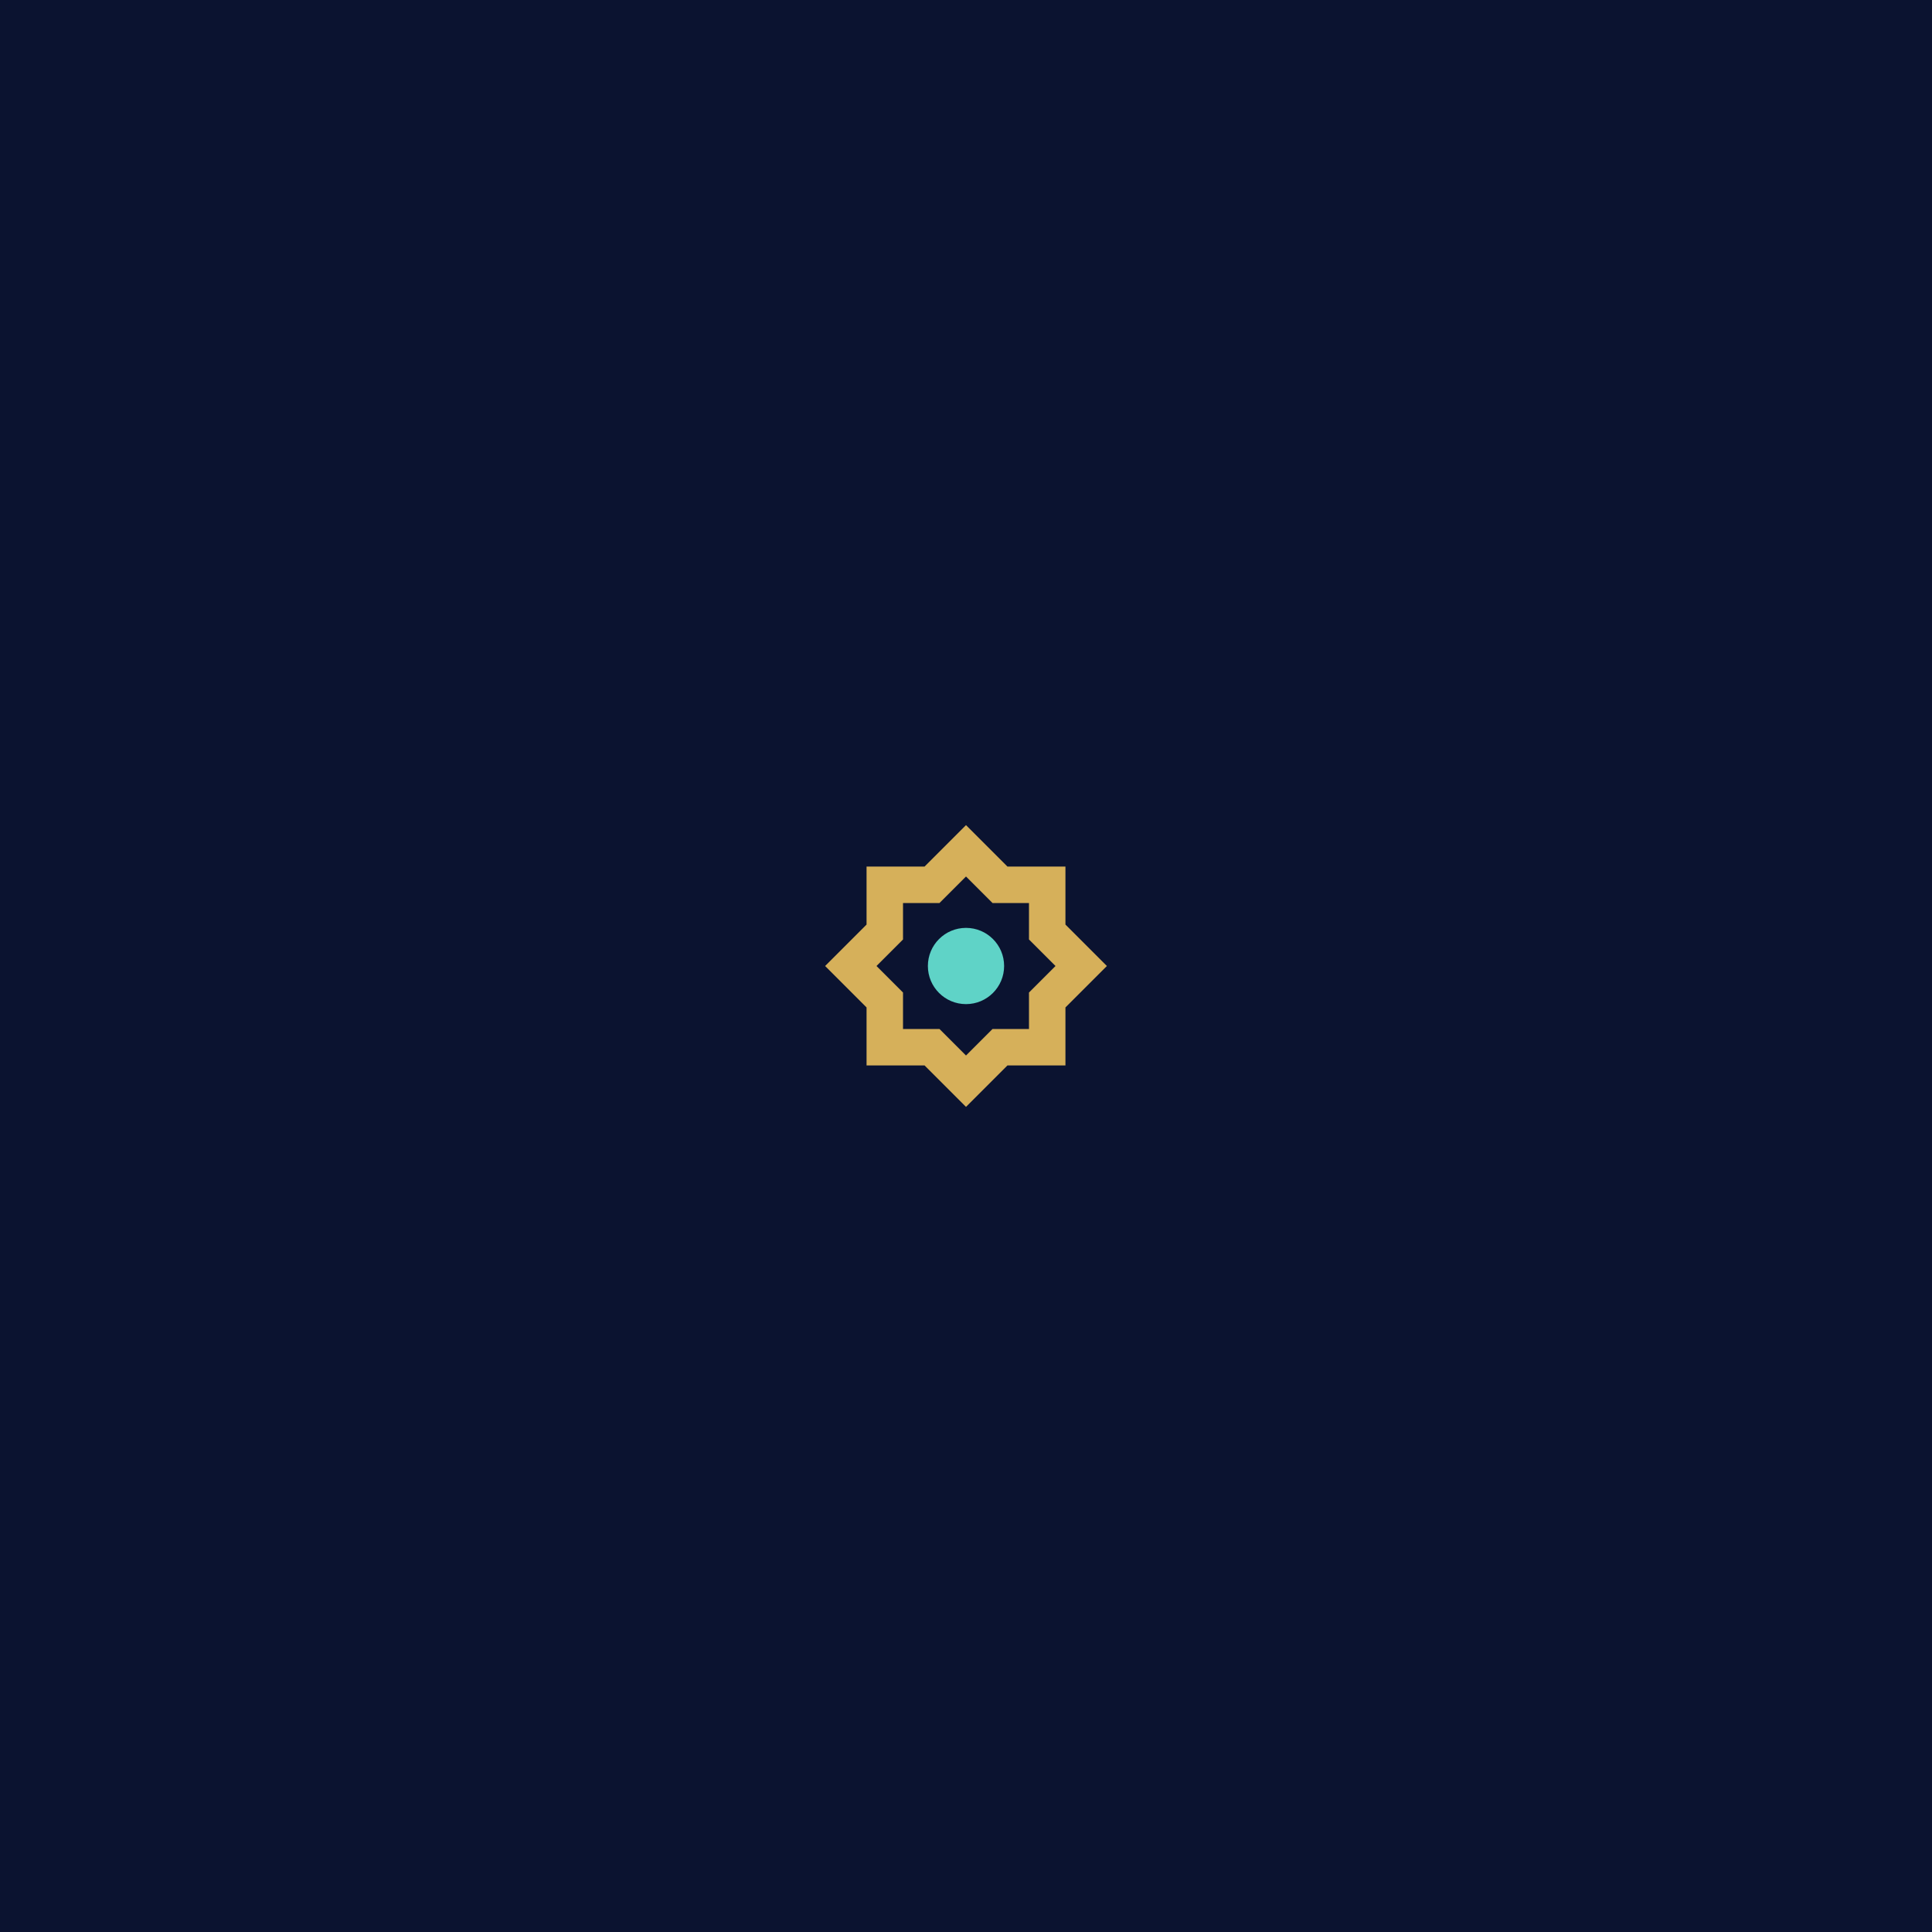
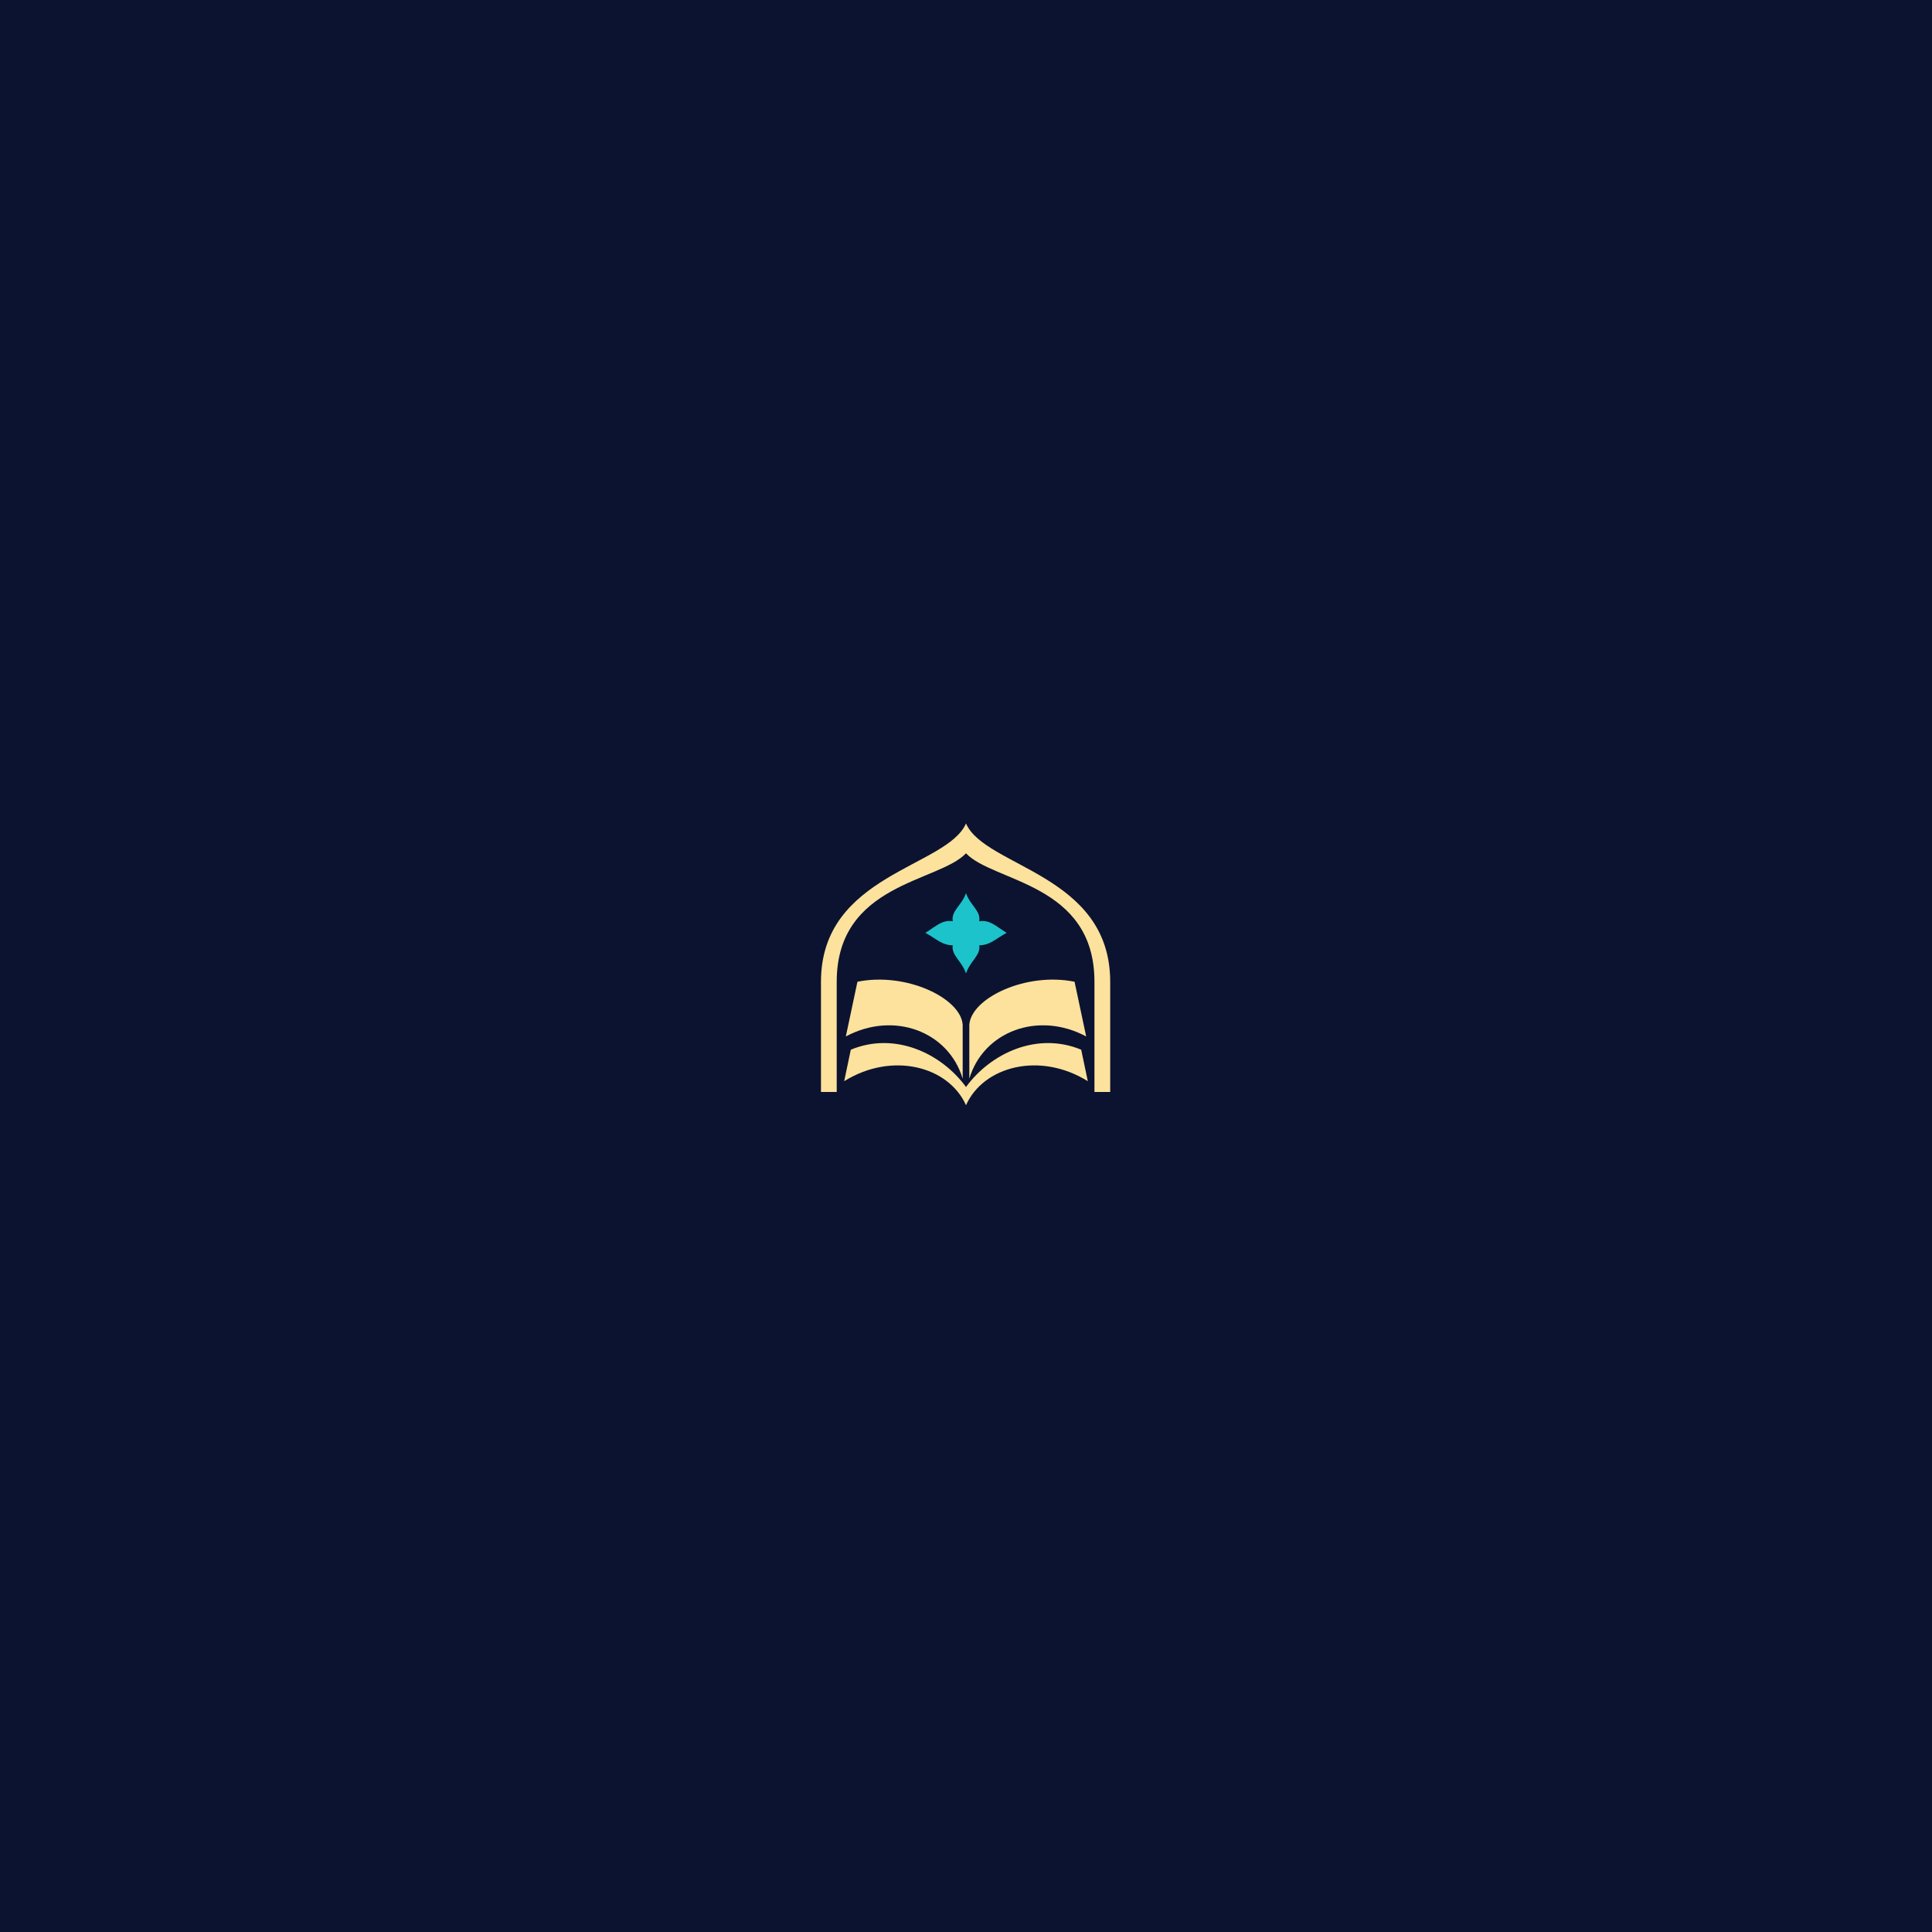
<svg xmlns="http://www.w3.org/2000/svg" width="2732" height="2732" viewBox="0 0 2732 2732">
  <rect width="2732" height="2732" fill="#0b1330" />
  <g transform="translate(1066 1066) scale(1.171875)">
-     <path d="M136 136h240v240h-240zM256 86l170 170-170 170-170-170z" fill="#d6b05a" />
-     <path d="M180 180h152v152h-152zM256 148l108 108-108 108-108-108z" fill="#0b1330" />
-     <circle cx="256" cy="256" r="46" fill="#5fd3c7" />
+     <path fill="#fce29d" d="M256 84C233 137 81 145 81 275v133h19V275c0-119 123-120 156-155 33 35 155 36 155 155v133h19V275c0-130-151-138-174-191Z" />
+     <path fill="#fce29d" d="M125 275c59-12 125 20 127 52v65c-17-57-83-82-141-51Zm-8 82c53-22 109 4 139 45 30-41 86-67 139-45l8 38c-58-36-126-18-147 29-21-47-89-65-147-29Zm270-82c-59-12-125 20-127 52v65c17-57 83-82 141-51Z" />
+     <path fill="#1cc3ca" d="M256 168c5 15 18 21 16 34 13-2 20 6 33 14-13 7-20 15-33 15 2 12-11 19-16 34-5-15-18-22-16-34-13 0-20-8-33-15 13-8 20-16 33-14-2-13 11-19 16-34Z" />
  </g>
</svg>
